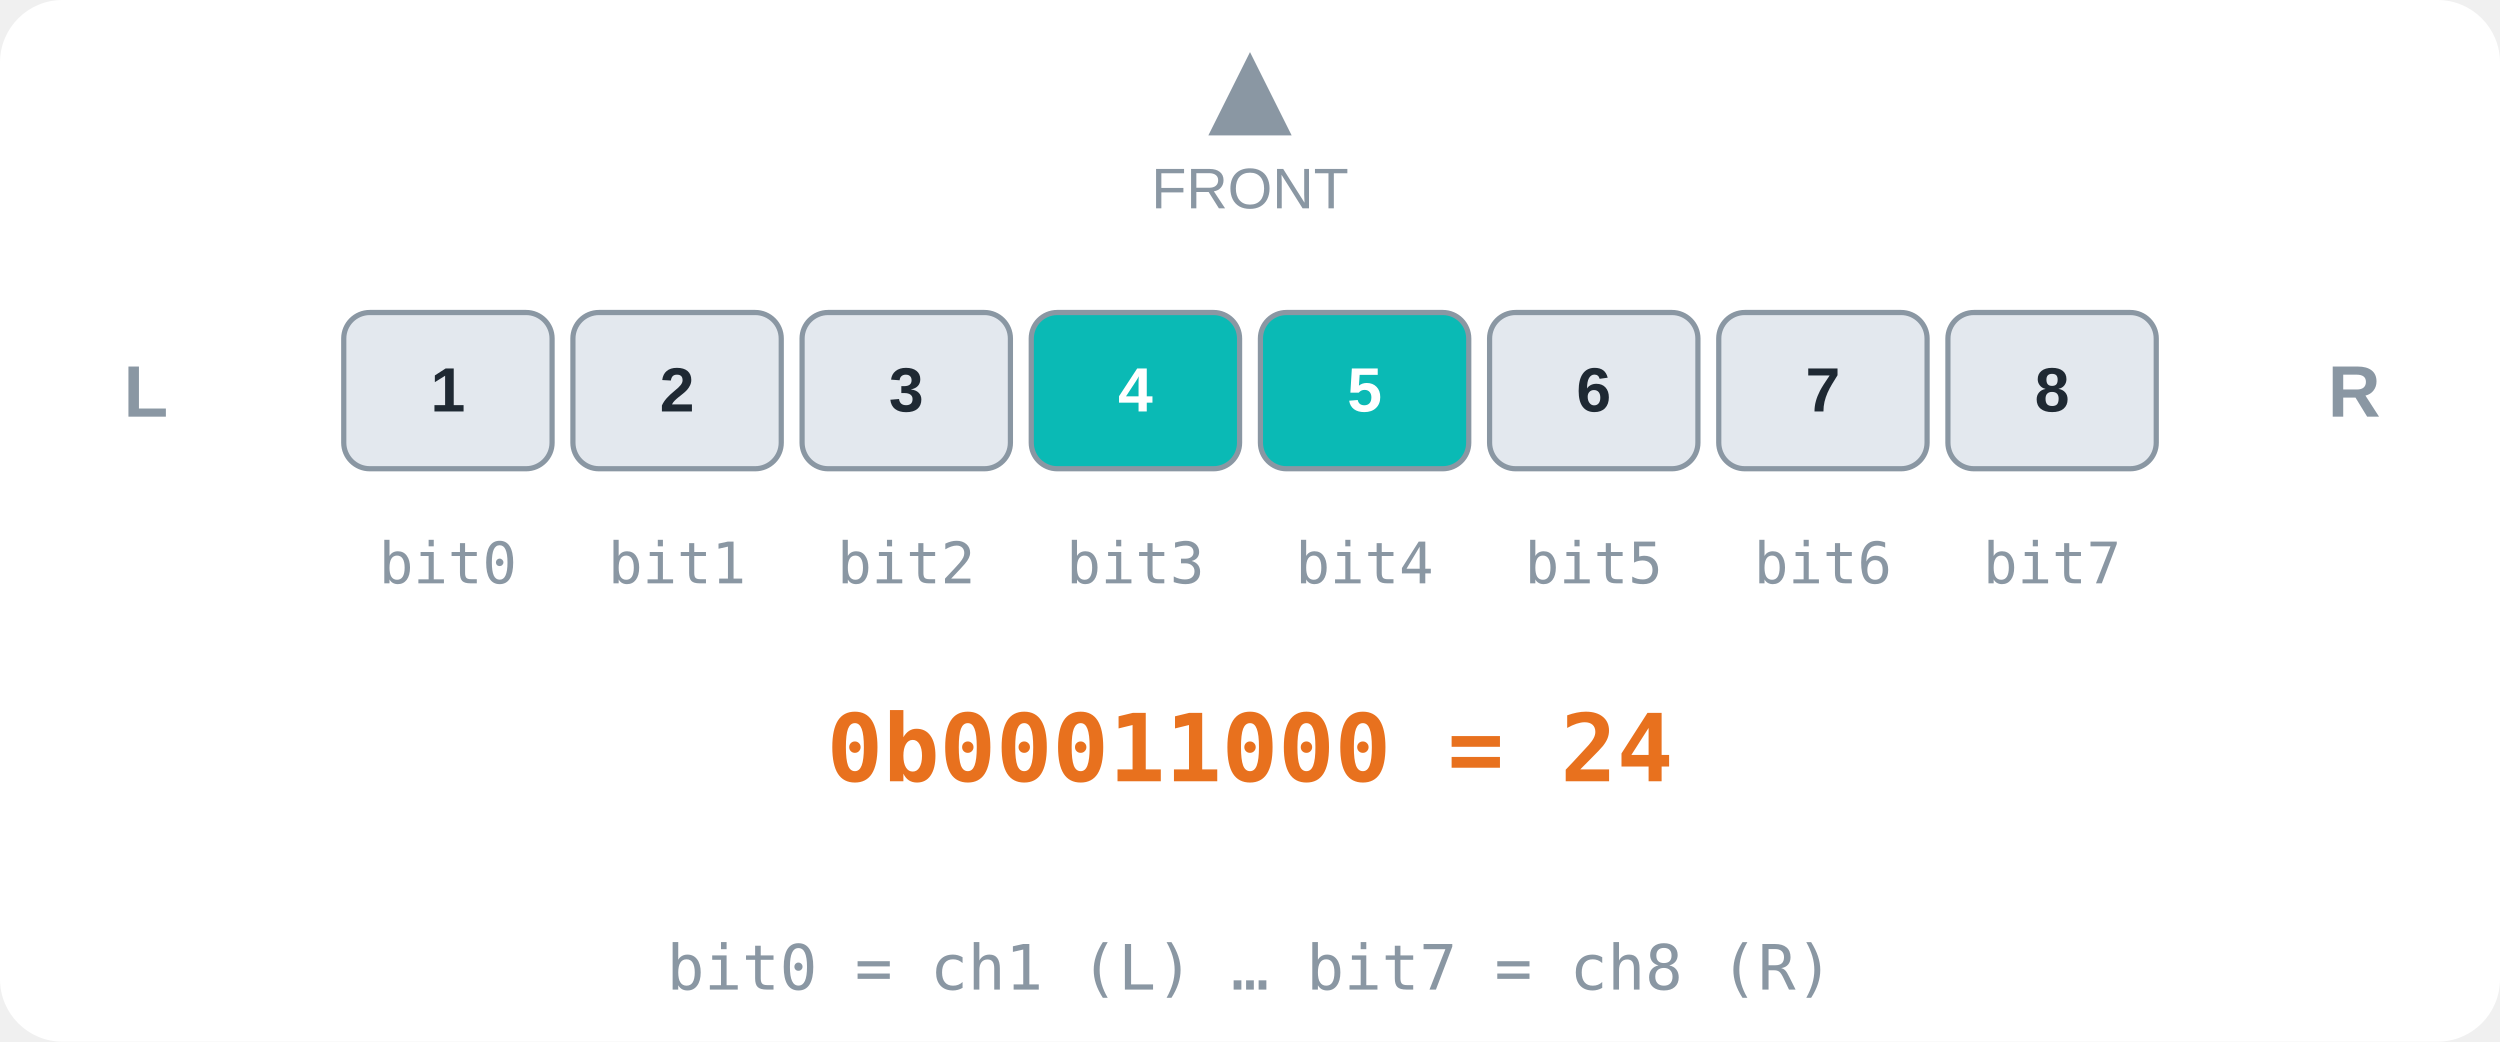
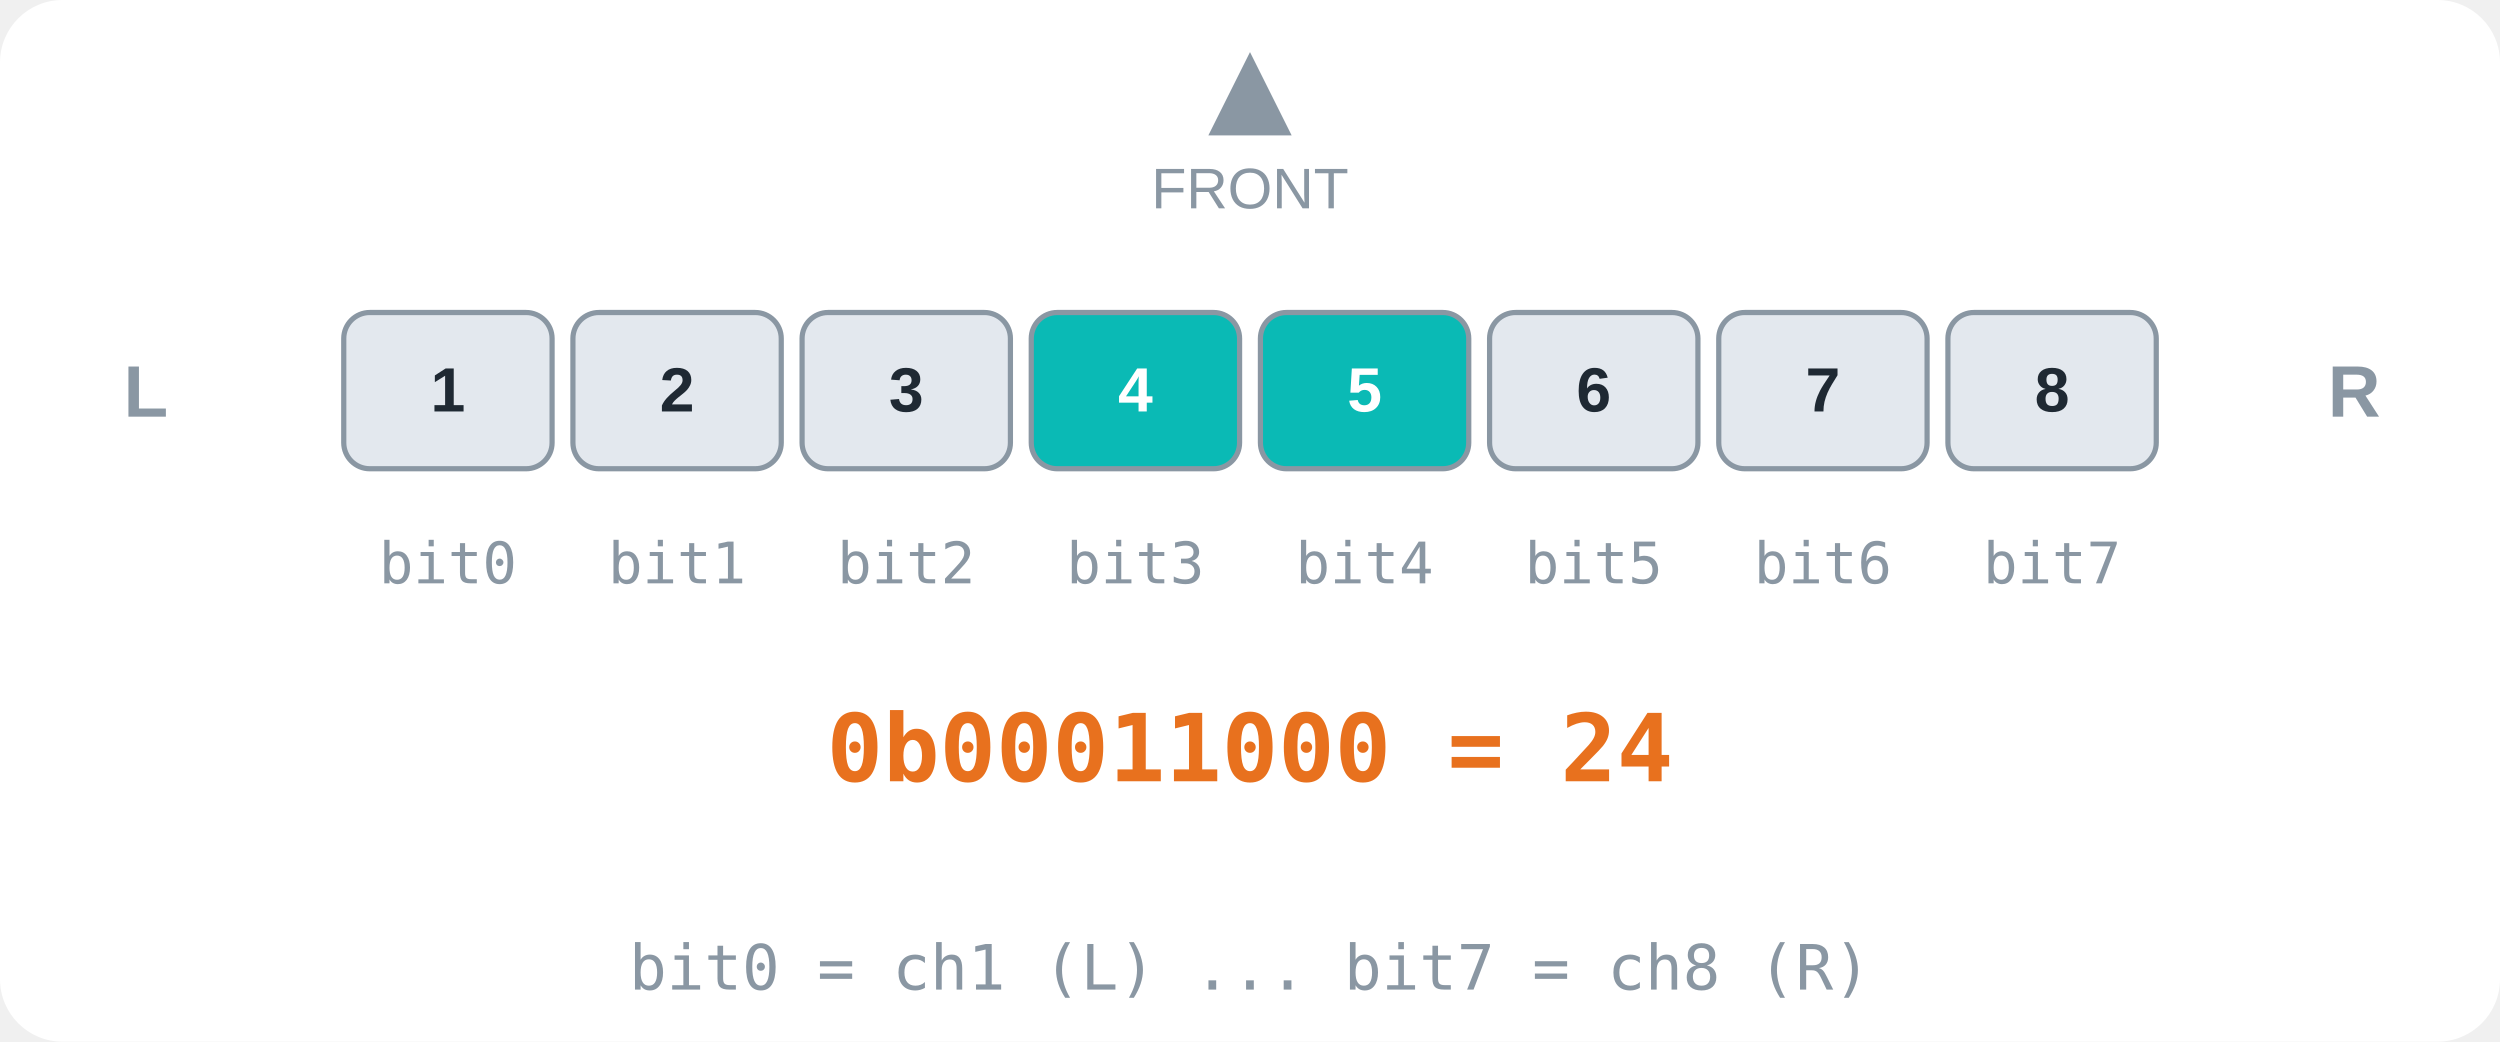
<svg xmlns="http://www.w3.org/2000/svg" viewBox="0 0 480 200" width="480" height="200" role="img" font-family="Nunito, &quot;Segoe UI&quot;, Arial, sans-serif">
  <rect width="480" height="200" rx="12" fill="#ffffff" />
  <path d="M232 26 L240 10 L248 26 Z" fill="#8a97a3" />
  <text x="240" y="40" font-size="11" fill="#8a97a3" text-anchor="middle">FRONT</text>
  <text x="28" y="80" font-size="14" fill="#8a97a3" text-anchor="middle" font-weight="700">L</text>
  <text x="452" y="80" font-size="14" fill="#8a97a3" text-anchor="middle" font-weight="700">R</text>
  <rect x="66" y="60" width="40" height="30" rx="5" fill="#e3e8ee" stroke="#8a97a3" stroke-width="1" />
  <text x="86" y="79" font-size="12" fill="#1f2933" text-anchor="middle" font-weight="700">1</text>
  <rect x="110" y="60" width="40" height="30" rx="5" fill="#e3e8ee" stroke="#8a97a3" stroke-width="1" />
  <text x="130" y="79" font-size="12" fill="#1f2933" text-anchor="middle" font-weight="700">2</text>
  <rect x="154" y="60" width="40" height="30" rx="5" fill="#e3e8ee" stroke="#8a97a3" stroke-width="1" />
  <text x="174" y="79" font-size="12" fill="#1f2933" text-anchor="middle" font-weight="700">3</text>
  <rect x="198" y="60" width="40" height="30" rx="5" fill="#0ABAB5" stroke="#8a97a3" stroke-width="1" />
  <text x="218" y="79" font-size="12" fill="#fff" text-anchor="middle" font-weight="700">4</text>
  <rect x="242" y="60" width="40" height="30" rx="5" fill="#0ABAB5" stroke="#8a97a3" stroke-width="1" />
  <text x="262" y="79" font-size="12" fill="#fff" text-anchor="middle" font-weight="700">5</text>
  <rect x="286" y="60" width="40" height="30" rx="5" fill="#e3e8ee" stroke="#8a97a3" stroke-width="1" />
  <text x="306" y="79" font-size="12" fill="#1f2933" text-anchor="middle" font-weight="700">6</text>
  <rect x="330" y="60" width="40" height="30" rx="5" fill="#e3e8ee" stroke="#8a97a3" stroke-width="1" />
  <text x="350" y="79" font-size="12" fill="#1f2933" text-anchor="middle" font-weight="700">7</text>
  <rect x="374" y="60" width="40" height="30" rx="5" fill="#e3e8ee" stroke="#8a97a3" stroke-width="1" />
  <text x="394" y="79" font-size="12" fill="#1f2933" text-anchor="middle" font-weight="700">8</text>
  <text x="86" y="112" font-size="11" fill="#8a97a3" text-anchor="middle" font-family="&quot;JetBrains Mono&quot;, Consolas, monospace">bit0</text>
  <text x="130" y="112" font-size="11" fill="#8a97a3" text-anchor="middle" font-family="&quot;JetBrains Mono&quot;, Consolas, monospace">bit1</text>
  <text x="174" y="112" font-size="11" fill="#8a97a3" text-anchor="middle" font-family="&quot;JetBrains Mono&quot;, Consolas, monospace">bit2</text>
  <text x="218" y="112" font-size="11" fill="#8a97a3" text-anchor="middle" font-family="&quot;JetBrains Mono&quot;, Consolas, monospace">bit3</text>
  <text x="262" y="112" font-size="11" fill="#8a97a3" text-anchor="middle" font-family="&quot;JetBrains Mono&quot;, Consolas, monospace">bit4</text>
  <text x="306" y="112" font-size="11" fill="#8a97a3" text-anchor="middle" font-family="&quot;JetBrains Mono&quot;, Consolas, monospace">bit5</text>
  <text x="350" y="112" font-size="11" fill="#8a97a3" text-anchor="middle" font-family="&quot;JetBrains Mono&quot;, Consolas, monospace">bit6</text>
  <text x="394" y="112" font-size="11" fill="#8a97a3" text-anchor="middle" font-family="&quot;JetBrains Mono&quot;, Consolas, monospace">bit7</text>
  <text x="240" y="150" font-size="18" fill="#E8711E" text-anchor="middle" font-family="&quot;JetBrains Mono&quot;, Consolas, monospace" font-weight="700">0b00011000 = 24</text>
-   <text x="240" y="190" font-size="12" fill="#8a97a3" text-anchor="middle" font-family="&quot;JetBrains Mono&quot;, Consolas, monospace">bit0 = ch1 (L) … bit7 = ch8 (R)</text>
+   <text x="240" y="190" font-size="12" fill="#8a97a3" text-anchor="middle" font-family="&quot;JetBrains Mono&quot;, Consolas, monospace">bit0 = ch1 (L)  ...  bit7 = ch8 (R)</text>
</svg>
